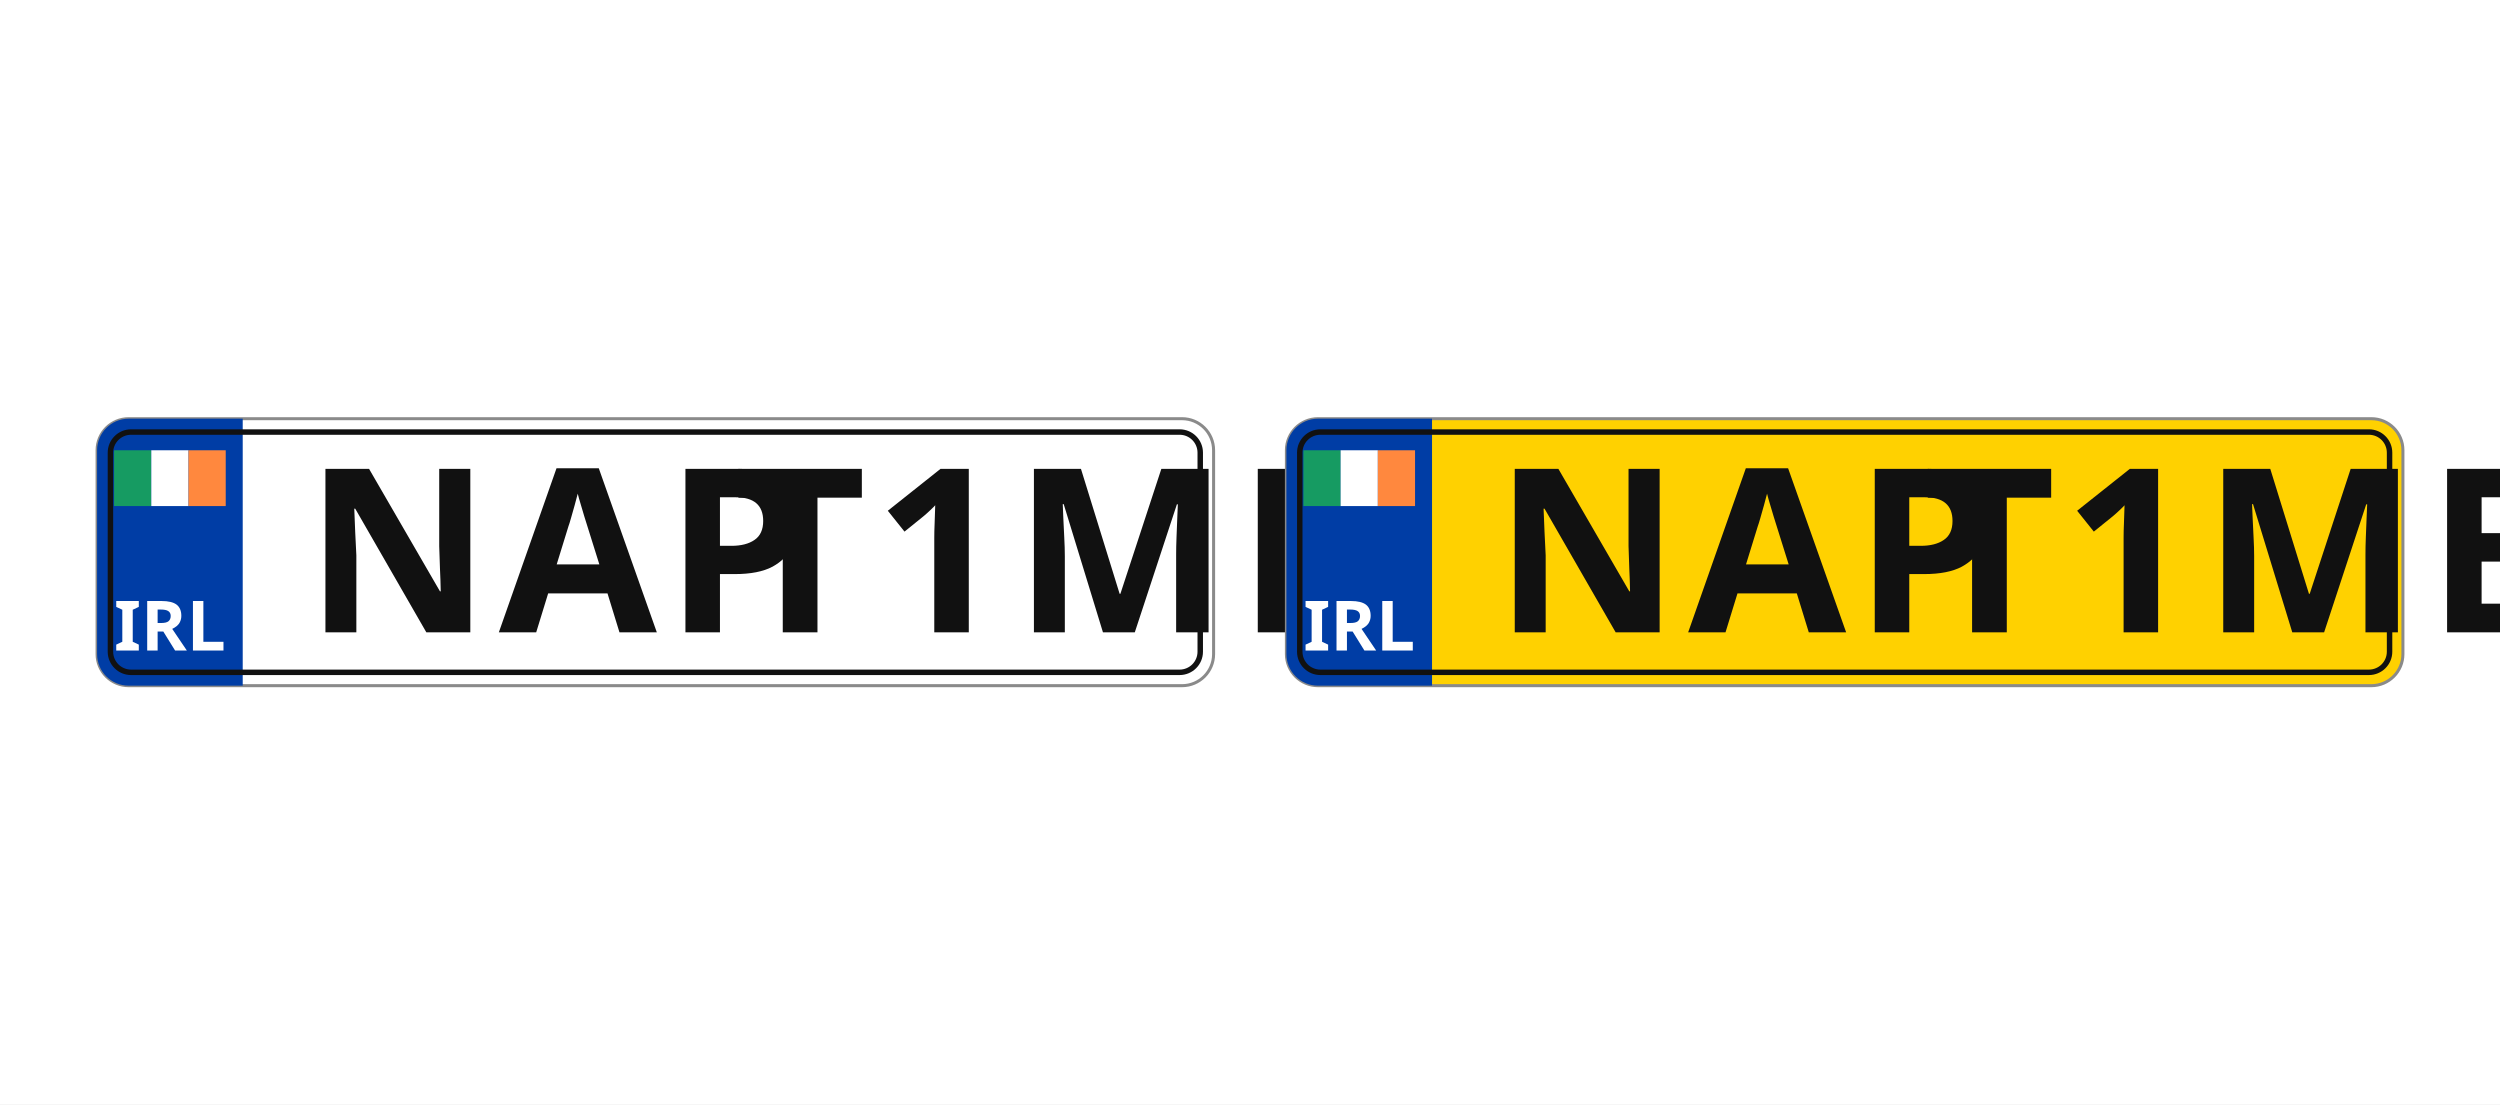
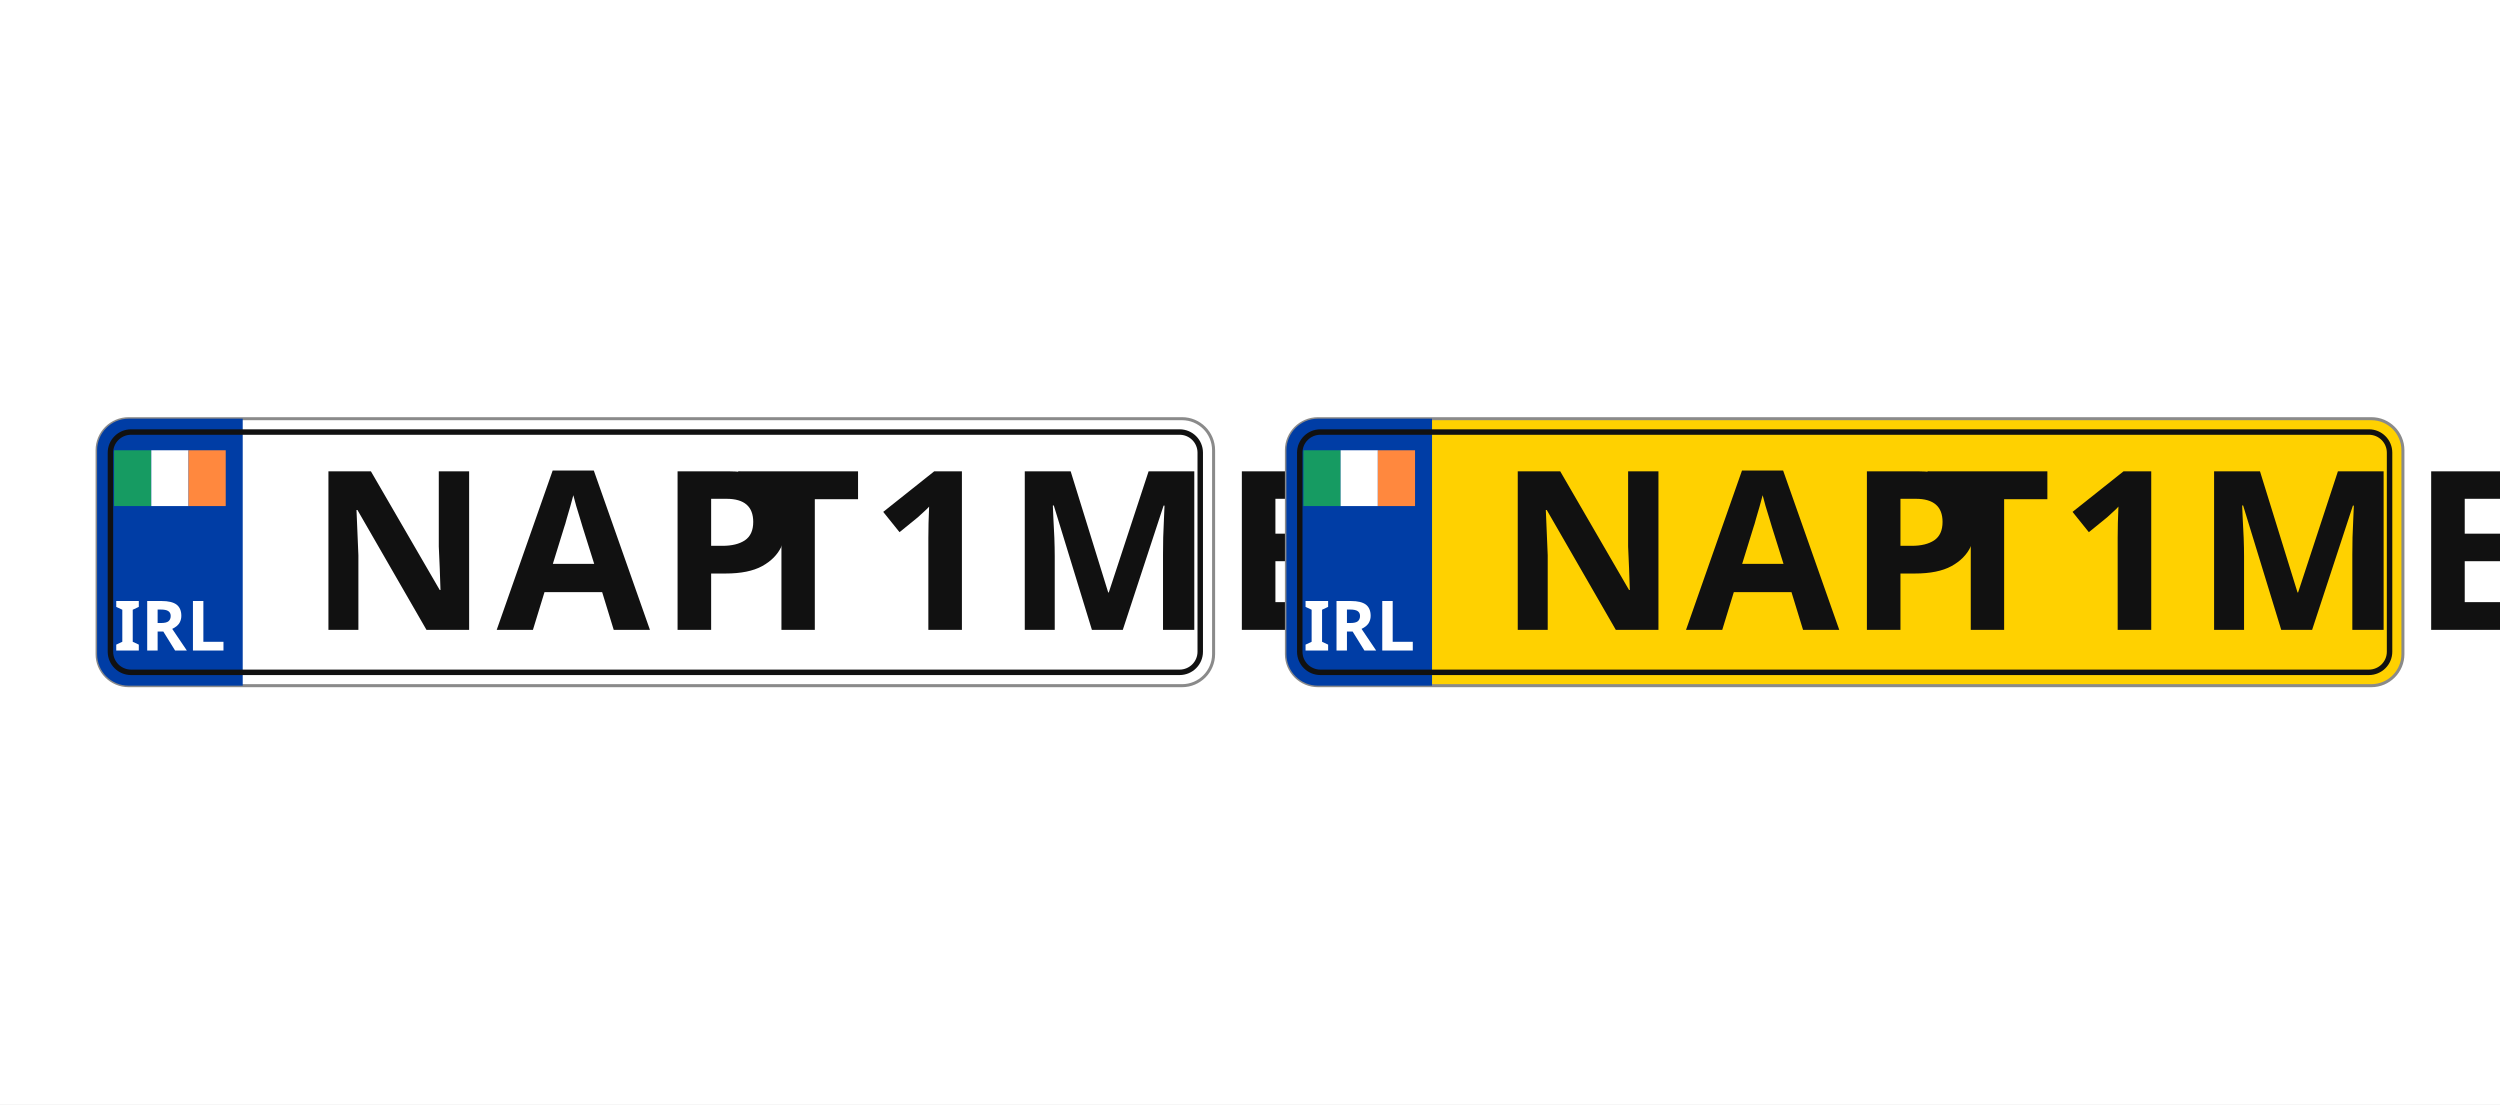
<svg xmlns="http://www.w3.org/2000/svg" width="206mm" height="91mm" viewBox="0 0 206 91">
  <g id="Background">
    <rect width="206.0" height="91.0" fill="#FFFFFF" />
  </g>
  <g id="front">
    <clipPath id="frontc">
      <rect x="8.000" y="34.500" width="92.0" height="22.0" rx="2.6" />
    </clipPath>
    <rect x="8.000" y="34.500" width="92.0" height="22.0" rx="2.6" fill="#FFFFFF" stroke="#8A8A8A" stroke-width="0.25" />
    <g clip-path="url(#frontc)">
      <rect id="frontband" x="8.000" y="34.500" width="12.0" height="22.0" fill="#003DA5" />
    </g>
    <svg x="9.400" y="37.100" width="9.200" height="4.600" viewBox="0 0 3 1.5">
      <rect width="1" height="1.5" fill="#169B62" />
      <rect x="1" width="1" height="1.5" fill="#FFFFFF" />
      <rect x="2" width="1" height="1.5" fill="#FF883E" />
    </svg>
    <text x="14.000" y="53.600" font-family="Barlow Condensed" font-weight="700" font-size="5.714" fill="#FFFFFF" text-anchor="middle">IRL</text>
-     <g id="frontreg" font-family="Barlow Condensed" font-weight="600" font-size="18.857" letter-spacing="0.660" fill="#111111">
-       <text x="25.112" y="52.100">NAP</text>
-       <text x="60.469" y="52.100">T1ME</text>
+     <g id="frontreg" font-family="Barlow Condensed" font-weight="700" font-size="18.291" letter-spacing="0.640" fill="#111111">
+       <text x="25.421" y="51.902">NAP</text>
+       <text x="60.468" y="51.902">T1ME</text>
    </g>
    <rect x="9.100" y="35.600" width="89.800" height="19.800" rx="1.7" fill="none" stroke="#111111" stroke-width="0.45" />
  </g>
  <g id="rear">
    <clipPath id="rearc">
      <rect x="106.000" y="34.500" width="92.0" height="22.0" rx="2.6" />
    </clipPath>
    <rect x="106.000" y="34.500" width="92.0" height="22.0" rx="2.6" fill="#FFD100" stroke="#8A8A8A" stroke-width="0.25" />
    <g clip-path="url(#rearc)">
      <rect id="rearband" x="106.000" y="34.500" width="12.0" height="22.0" fill="#003DA5" />
    </g>
    <svg x="107.400" y="37.100" width="9.200" height="4.600" viewBox="0 0 3 1.5">
      <rect width="1" height="1.5" fill="#169B62" />
      <rect x="1" width="1" height="1.5" fill="#FFFFFF" />
      <rect x="2" width="1" height="1.5" fill="#FF883E" />
    </svg>
    <text x="112.000" y="53.600" font-family="Barlow Condensed" font-weight="700" font-size="5.714" fill="#FFFFFF" text-anchor="middle">IRL</text>
-     <g id="rearreg" font-family="Barlow Condensed" font-weight="600" font-size="18.857" letter-spacing="0.660" fill="#111111">
-       <text x="123.112" y="52.100">NAP</text>
-       <text x="158.469" y="52.100">T1ME</text>
+     <g id="rearreg" font-family="Barlow Condensed" font-weight="700" font-size="18.291" letter-spacing="0.640" fill="#111111">
+       <text x="123.421" y="51.902">NAP</text>
+       <text x="158.468" y="51.902">T1ME</text>
    </g>
    <rect x="107.100" y="35.600" width="89.800" height="19.800" rx="1.7" fill="none" stroke="#111111" stroke-width="0.45" />
  </g>
  <g id="Guides" style="display:none" fill="none" stroke-width="0.2">
    <rect x="3.0" y="3.0" width="200.0" height="85.0" stroke="#00AEEF" stroke-dasharray="2,1" />
    <rect x="6.0" y="6.0" width="194.0" height="79.0" stroke="#EC008C" stroke-dasharray="1,1" />
  </g>
</svg>
